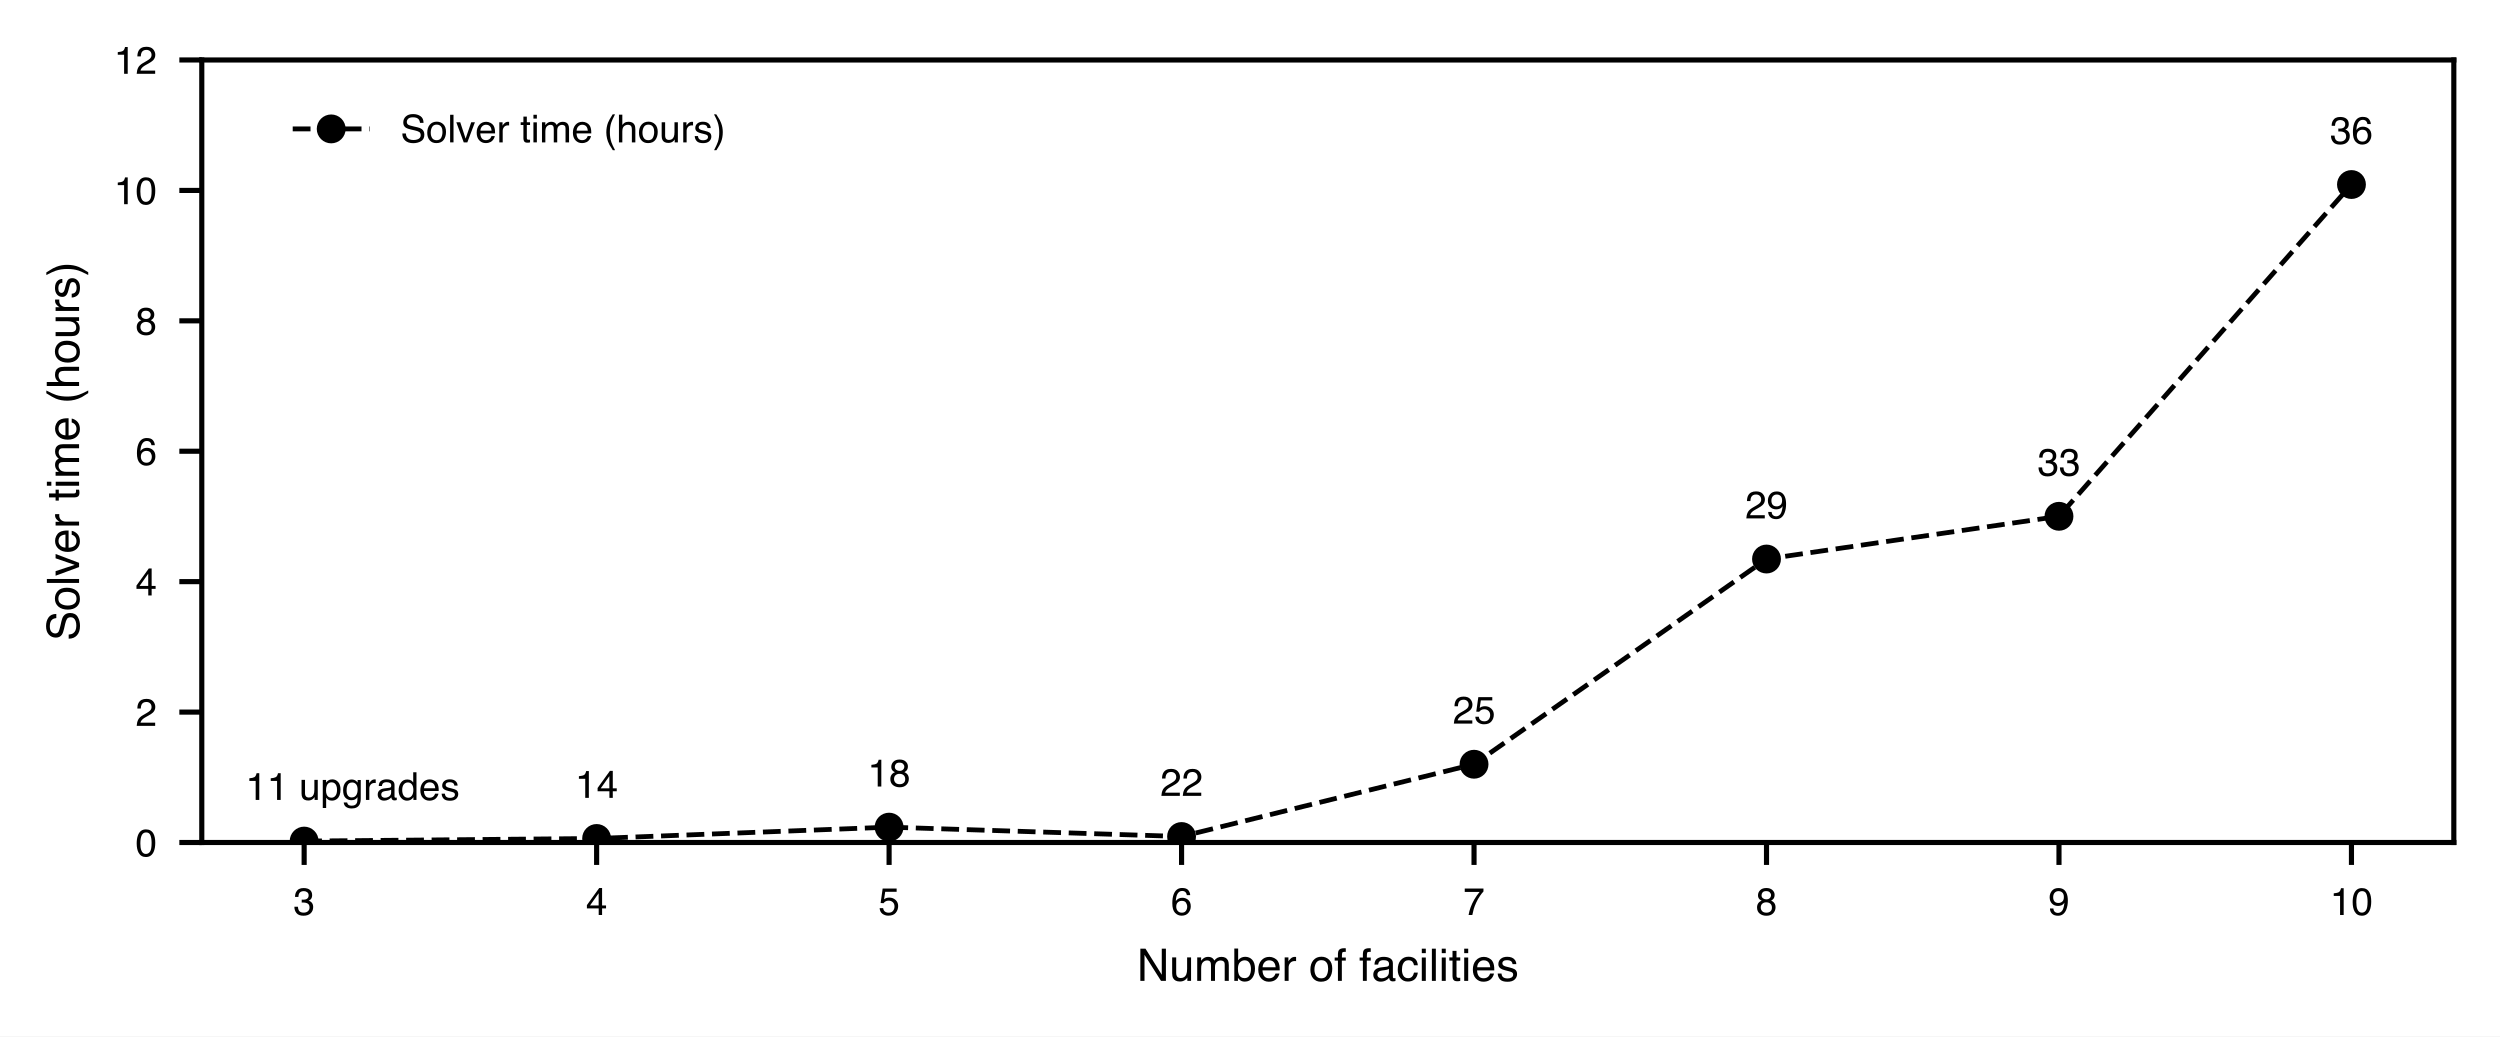
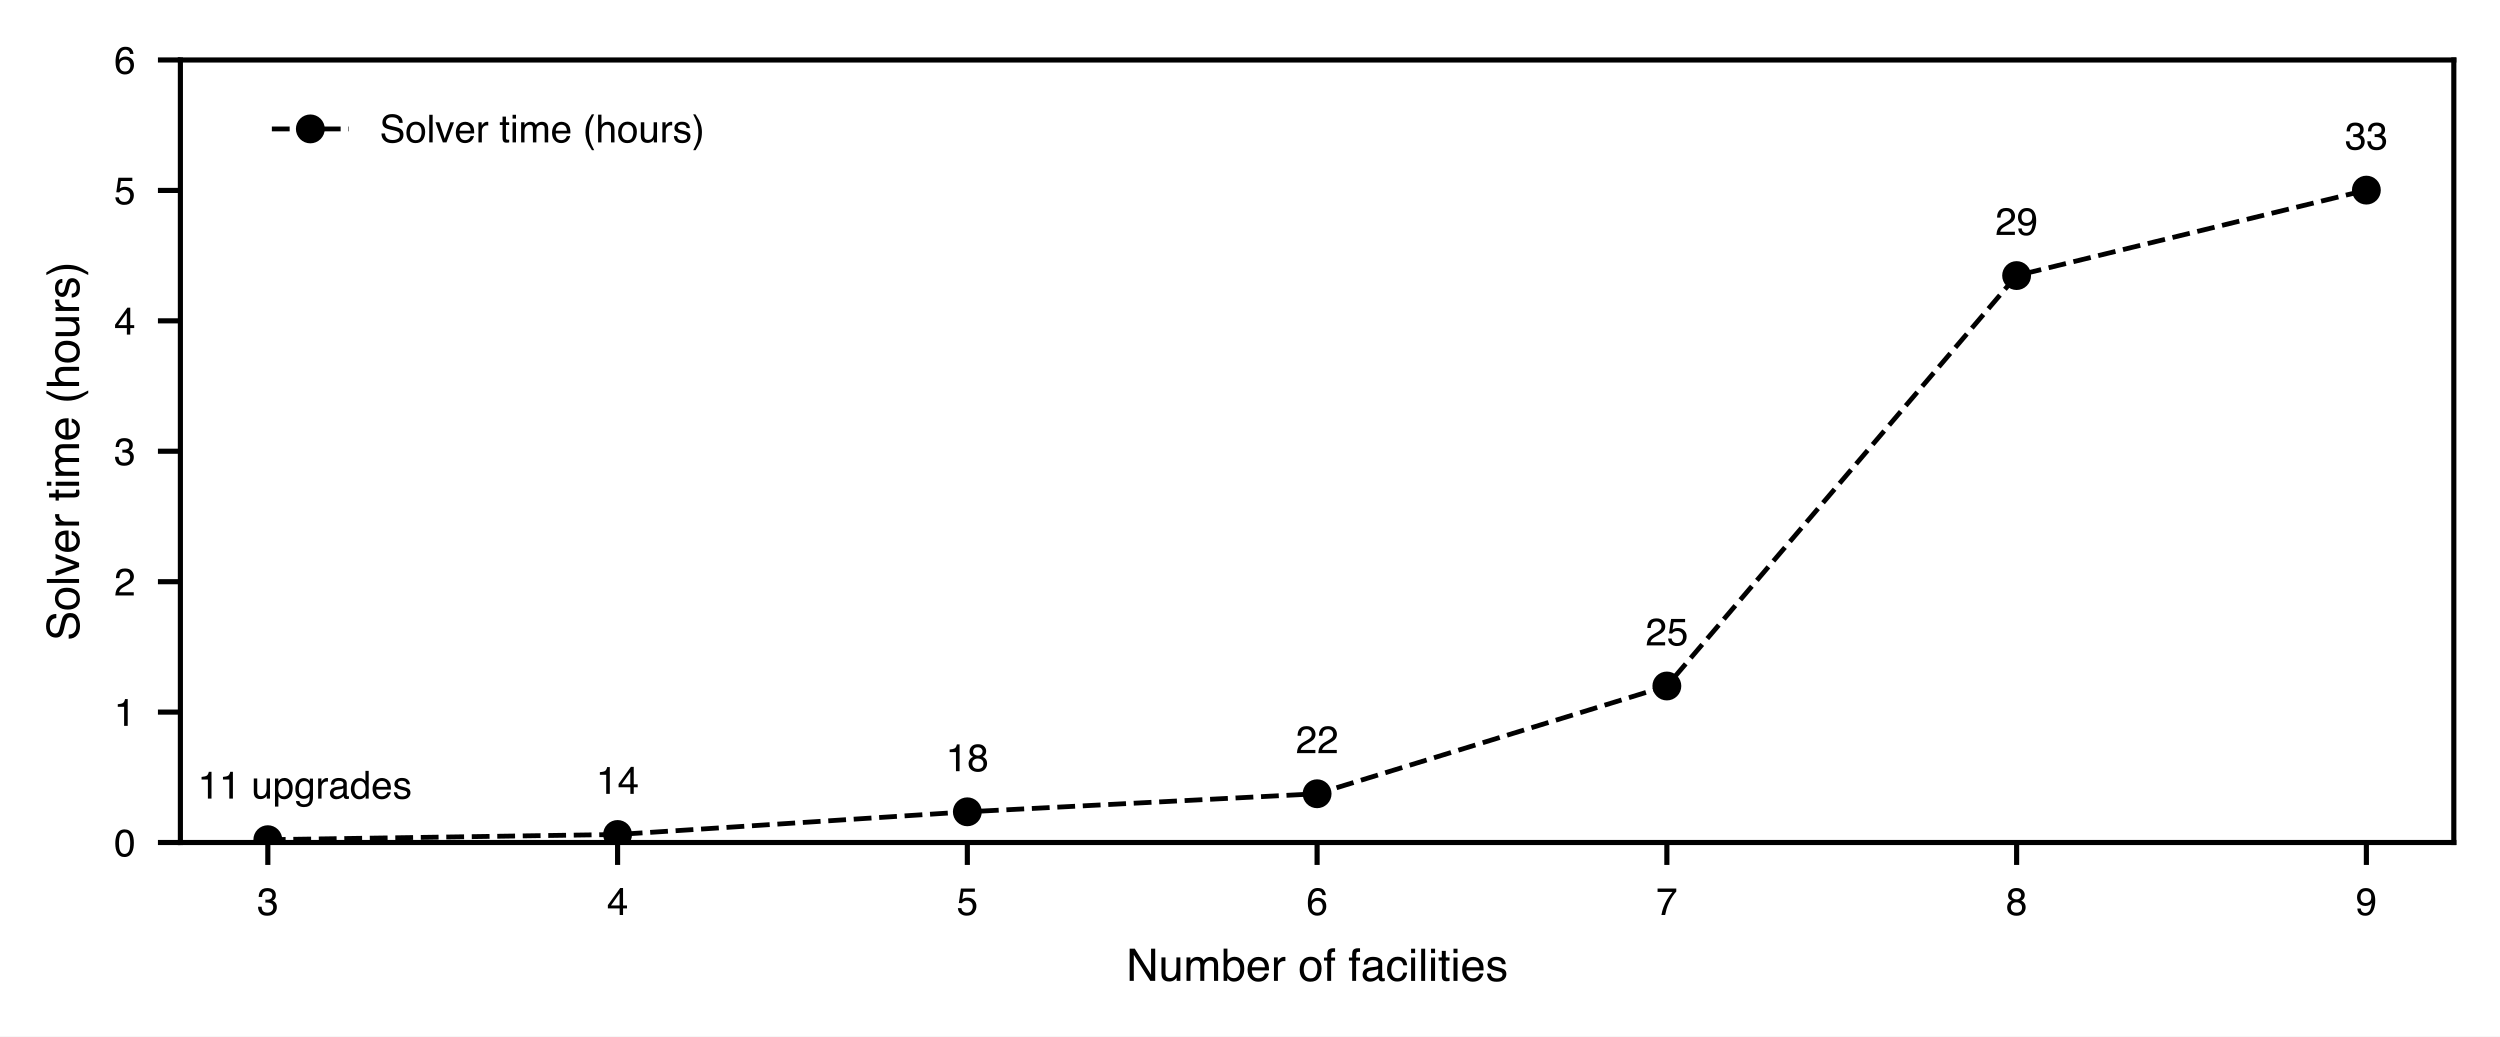
- <svg xmlns="http://www.w3.org/2000/svg" xmlns:xlink="http://www.w3.org/1999/xlink" width="389.77pt" height="161.586pt" viewBox="0 0 389.77 161.586" version="1.1">
+ <svg xmlns="http://www.w3.org/2000/svg" xmlns:xlink="http://www.w3.org/1999/xlink" width="389.764pt" height="161.586pt" viewBox="0 0 389.764 161.586" version="1.1">
  <defs>
    <style type="text/css">*{stroke-linejoin: round; stroke-linecap: butt}</style>
  </defs>
  <g id="figure_1">
    <g id="patch_1">
-       <path d="M 0 161.586  L 389.77 161.586  L 389.77 0  L 0 0  z " style="fill: #ffffff" />
+       <path d="M 0 161.586  L 389.764 161.586  L 389.764 0  L 0 0  z " style="fill: #ffffff" />
    </g>
    <g id="axes_1">
      <g id="patch_2">
-         <path d="M 31.46 131.351  L 382.57 131.351  L 382.57 9.352  L 31.46 9.352  z " style="fill: #ffffff" />
+         <path d="M 28.123 131.351  L 382.564 131.351  L 382.564 9.352  L 28.123 9.352  z " style="fill: #ffffff" />
      </g>
      <g id="matplotlib.axis_1">
        <g id="xtick_1">
          <g id="line2d_1">
            <defs>
-               <path id="mdb954ae74c" d="M 0 0  L 0 3.5  " style="stroke: #000000; stroke-width: 0.8" />
+               <path id="m2b1e8d9c87" d="M 0 0  L 0 3.5  " style="stroke: #000000; stroke-width: 0.8" />
            </defs>
            <g>
-               <use xlink:href="#mdb954ae74c" x="47.419" y="131.351" style="stroke: #000000; stroke-width: 0.8" />
+               <use xlink:href="#m2b1e8d9c87" x="41.755" y="131.351" style="stroke: #000000; stroke-width: 0.8" />
            </g>
          </g>
          <g id="text_1">
-             <g transform="translate(45.75097 142.6548) scale(0.06 -0.06)">
+             <g transform="translate(40.08717 142.6548) scale(0.06 -0.06)">
              <defs>
                <path id="Helvetica-33" d="M 1663 -122  Q 869 -122 511 314  Q 153 750 153 1375  L 741 1375  Q 778 941 903 744  Q 1122 391 1694 391  Q 2138 391 2406 628  Q 2675 866 2675 1241  Q 2675 1703 2392 1887  Q 2109 2072 1606 2072  Q 1550 2072 1492 2070  Q 1434 2069 1375 2066  L 1375 2563  Q 1463 2553 1522 2550  Q 1581 2547 1650 2547  Q 1966 2547 2169 2647  Q 2525 2822 2525 3272  Q 2525 3606 2287 3787  Q 2050 3969 1734 3969  Q 1172 3969 956 3594  Q 838 3388 822 3006  L 266 3006  Q 266 3506 466 3856  Q 809 4481 1675 4481  Q 2359 4481 2734 4176  Q 3109 3872 3109 3294  Q 3109 2881 2888 2625  Q 2750 2466 2531 2375  Q 2884 2278 3082 2001  Q 3281 1725 3281 1325  Q 3281 684 2859 281  Q 2438 -122 1663 -122  z " transform="scale(0.015625)" />
              </defs>
              <use xlink:href="#Helvetica-33" />
            </g>
          </g>
        </g>
        <g id="xtick_2">
          <g id="line2d_2">
            <g>
-               <use xlink:href="#mdb954ae74c" x="93.018" y="131.351" style="stroke: #000000; stroke-width: 0.8" />
+               <use xlink:href="#m2b1e8d9c87" x="96.285" y="131.351" style="stroke: #000000; stroke-width: 0.8" />
            </g>
          </g>
          <g id="text_2">
-             <g transform="translate(91.34972 142.6548) scale(0.06 -0.06)">
+             <g transform="translate(94.61646 142.6548) scale(0.06 -0.06)">
              <defs>
                <path id="Helvetica-34" d="M 2116 1584  L 2116 3613  L 681 1584  L 2116 1584  z M 2125 0  L 2125 1094  L 163 1094  L 163 1644  L 2213 4488  L 2688 4488  L 2688 1584  L 3347 1584  L 3347 1094  L 2688 1094  L 2688 0  L 2125 0  z " transform="scale(0.015625)" />
              </defs>
              <use xlink:href="#Helvetica-34" />
            </g>
          </g>
        </g>
        <g id="xtick_3">
          <g id="line2d_3">
            <g>
-               <use xlink:href="#mdb954ae74c" x="138.617" y="131.351" style="stroke: #000000; stroke-width: 0.8" />
+               <use xlink:href="#m2b1e8d9c87" x="150.814" y="131.351" style="stroke: #000000; stroke-width: 0.8" />
            </g>
          </g>
          <g id="text_3">
-             <g transform="translate(136.9485 142.6548) scale(0.06 -0.06)">
+             <g transform="translate(149.1457 142.6548) scale(0.06 -0.06)">
              <defs>
                <path id="Helvetica-35" d="M 791 1141  Q 847 659 1238 475  Q 1438 381 1700 381  Q 2200 381 2440 700  Q 2681 1019 2681 1406  Q 2681 1875 2395 2131  Q 2109 2388 1709 2388  Q 1419 2388 1211 2275  Q 1003 2163 856 1963  L 369 1991  L 709 4400  L 3034 4400  L 3034 3856  L 1131 3856  L 941 2613  Q 1097 2731 1238 2791  Q 1488 2894 1816 2894  Q 2431 2894 2859 2497  Q 3288 2100 3288 1491  Q 3288 856 2895 371  Q 2503 -113 1644 -113  Q 1097 -113 676 195  Q 256 503 206 1141  L 791 1141  z " transform="scale(0.015625)" />
              </defs>
              <use xlink:href="#Helvetica-35" />
            </g>
          </g>
        </g>
        <g id="xtick_4">
          <g id="line2d_4">
            <g>
-               <use xlink:href="#mdb954ae74c" x="184.216" y="131.351" style="stroke: #000000; stroke-width: 0.8" />
+               <use xlink:href="#m2b1e8d9c87" x="205.343" y="131.351" style="stroke: #000000; stroke-width: 0.8" />
            </g>
          </g>
          <g id="text_4">
-             <g transform="translate(182.5472 142.6548) scale(0.06 -0.06)">
+             <g transform="translate(203.675 142.6548) scale(0.06 -0.06)">
              <defs>
                <path id="Helvetica-36" d="M 1872 4494  Q 2622 4494 2917 4105  Q 3213 3716 3213 3303  L 2656 3303  Q 2606 3569 2497 3719  Q 2294 4000 1881 4000  Q 1409 4000 1131 3564  Q 853 3128 822 2316  Q 1016 2600 1309 2741  Q 1578 2866 1909 2866  Q 2472 2866 2890 2506  Q 3309 2147 3309 1434  Q 3309 825 2912 354  Q 2516 -116 1781 -116  Q 1153 -116 697 361  Q 241 838 241 1966  Q 241 2800 444 3381  Q 834 4494 1872 4494  z M 1831 384  Q 2275 384 2495 682  Q 2716 981 2716 1388  Q 2716 1731 2519 2042  Q 2322 2353 1803 2353  Q 1441 2353 1167 2112  Q 894 1872 894 1388  Q 894 963 1142 673  Q 1391 384 1831 384  z " transform="scale(0.015625)" />
              </defs>
              <use xlink:href="#Helvetica-36" />
            </g>
          </g>
        </g>
        <g id="xtick_5">
          <g id="line2d_5">
            <g>
-               <use xlink:href="#mdb954ae74c" x="229.814" y="131.351" style="stroke: #000000; stroke-width: 0.8" />
+               <use xlink:href="#m2b1e8d9c87" x="259.873" y="131.351" style="stroke: #000000; stroke-width: 0.8" />
            </g>
          </g>
          <g id="text_5">
-             <g transform="translate(228.146 142.6548) scale(0.06 -0.06)">
+             <g transform="translate(258.2043 142.6548) scale(0.06 -0.06)">
              <defs>
                <path id="Helvetica-37" d="M 3347 4400  L 3347 3909  Q 3131 3700 2773 3181  Q 2416 2663 2141 2063  Q 1869 1478 1728 997  Q 1638 688 1494 0  L 872 0  Q 1084 1281 1809 2550  Q 2238 3294 2709 3834  L 234 3834  L 234 4400  L 3347 4400  z " transform="scale(0.015625)" />
              </defs>
              <use xlink:href="#Helvetica-37" />
            </g>
          </g>
        </g>
        <g id="xtick_6">
          <g id="line2d_6">
            <g>
-               <use xlink:href="#mdb954ae74c" x="275.413" y="131.351" style="stroke: #000000; stroke-width: 0.8" />
+               <use xlink:href="#m2b1e8d9c87" x="314.402" y="131.351" style="stroke: #000000; stroke-width: 0.8" />
            </g>
          </g>
          <g id="text_6">
-             <g transform="translate(273.7447 142.6548) scale(0.06 -0.06)">
+             <g transform="translate(312.7336 142.6548) scale(0.06 -0.06)">
              <defs>
                <path id="Helvetica-38" d="M 1741 2600  Q 2113 2600 2322 2808  Q 2531 3016 2531 3303  Q 2531 3553 2331 3762  Q 2131 3972 1722 3972  Q 1316 3972 1134 3762  Q 953 3553 953 3272  Q 953 2956 1187 2778  Q 1422 2600 1741 2600  z M 1775 384  Q 2166 384 2423 595  Q 2681 806 2681 1225  Q 2681 1659 2415 1884  Q 2150 2109 1734 2109  Q 1331 2109 1076 1879  Q 822 1650 822 1244  Q 822 894 1055 639  Q 1288 384 1775 384  z M 975 2384  Q 741 2484 609 2619  Q 363 2869 363 3269  Q 363 3769 725 4128  Q 1088 4488 1753 4488  Q 2397 4488 2762 4148  Q 3128 3809 3128 3356  Q 3128 2938 2916 2678  Q 2797 2531 2547 2391  Q 2825 2263 2984 2097  Q 3281 1784 3281 1284  Q 3281 694 2884 283  Q 2488 -128 1763 -128  Q 1109 -128 657 226  Q 206 581 206 1256  Q 206 1653 400 1942  Q 594 2231 975 2384  z " transform="scale(0.015625)" />
              </defs>
              <use xlink:href="#Helvetica-38" />
            </g>
          </g>
        </g>
        <g id="xtick_7">
          <g id="line2d_7">
            <g>
-               <use xlink:href="#mdb954ae74c" x="321.012" y="131.351" style="stroke: #000000; stroke-width: 0.8" />
+               <use xlink:href="#m2b1e8d9c87" x="368.931" y="131.351" style="stroke: #000000; stroke-width: 0.8" />
            </g>
          </g>
          <g id="text_7">
-             <g transform="translate(319.3435 142.6548) scale(0.06 -0.06)">
+             <g transform="translate(367.2629 142.6548) scale(0.06 -0.06)">
              <defs>
                <path id="Helvetica-39" d="M 850 1081  Q 875 616 1209 438  Q 1381 344 1597 344  Q 2000 344 2284 680  Q 2569 1016 2688 2044  Q 2500 1747 2223 1626  Q 1947 1506 1628 1506  Q 981 1506 604 1909  Q 228 2313 228 2947  Q 228 3556 600 4018  Q 972 4481 1697 4481  Q 2675 4481 3047 3600  Q 3253 3116 3253 2388  Q 3253 1566 3006 931  Q 2597 -125 1619 -125  Q 963 -125 622 219  Q 281 563 281 1081  L 850 1081  z M 1703 2000  Q 2038 2000 2314 2220  Q 2591 2441 2591 2991  Q 2591 3484 2342 3726  Q 2094 3969 1709 3969  Q 1297 3969 1055 3692  Q 813 3416 813 2953  Q 813 2516 1025 2258  Q 1238 2000 1703 2000  z " transform="scale(0.015625)" />
              </defs>
              <use xlink:href="#Helvetica-39" />
            </g>
          </g>
        </g>
-         <g id="xtick_8">
-           <g id="line2d_8">
-             <g>
-               <use xlink:href="#mdb954ae74c" x="366.611" y="131.351" style="stroke: #000000; stroke-width: 0.8" />
-             </g>
-           </g>
-           <g id="text_8">
-             <g transform="translate(363.274 142.6548) scale(0.06 -0.06)">
-               <defs>
-                 <path id="Helvetica-31" d="M 613 3169  L 613 3600  Q 1222 3659 1462 3798  Q 1703 3938 1822 4456  L 2266 4456  L 2266 0  L 1666 0  L 1666 3169  L 613 3169  z " transform="scale(0.015625)" />
-                 <path id="Helvetica-30" d="M 1731 4475  Q 2600 4475 2988 3759  Q 3288 3206 3288 2244  Q 3288 1331 3016 734  Q 2622 -122 1728 -122  Q 922 -122 528 578  Q 200 1163 200 2147  Q 200 2909 397 3456  Q 766 4475 1731 4475  z M 1725 391  Q 2163 391 2422 778  Q 2681 1166 2681 2222  Q 2681 2984 2493 3476  Q 2306 3969 1766 3969  Q 1269 3969 1039 3501  Q 809 3034 809 2125  Q 809 1441 956 1025  Q 1181 391 1725 391  z " transform="scale(0.015625)" />
-               </defs>
-               <use xlink:href="#Helvetica-31" />
-               <use xlink:href="#Helvetica-30" x="55.615" />
-             </g>
-           </g>
-         </g>
-         <g id="text_9">
-           <g transform="translate(177.2561 152.9269) scale(0.07 -0.07)">
+         <g id="text_8">
+           <g transform="translate(175.5846 152.9269) scale(0.07 -0.07)">
            <defs>
              <path id="Helvetica-4e" d="M 488 4591  L 1222 4591  L 3541 872  L 3541 4591  L 4131 4591  L 4131 0  L 3434 0  L 1081 3716  L 1081 0  L 488 0  L 488 4591  z M 2269 4591  L 2269 4591  z " transform="scale(0.015625)" />
              <path id="Helvetica-75" d="M 975 3347  L 975 1125  Q 975 869 1056 706  Q 1206 406 1616 406  Q 2203 406 2416 931  Q 2531 1213 2531 1703  L 2531 3347  L 3094 3347  L 3094 0  L 2563 0  L 2569 494  Q 2459 303 2297 172  Q 1975 -91 1516 -91  Q 800 -91 541 388  Q 400 644 400 1072  L 400 3347  L 975 3347  z M 1747 3428  L 1747 3428  z " transform="scale(0.015625)" />
              <path id="Helvetica-6d" d="M 413 3347  L 969 3347  L 969 2872  Q 1169 3119 1331 3231  Q 1609 3422 1963 3422  Q 2363 3422 2606 3225  Q 2744 3113 2856 2894  Q 3044 3163 3297 3292  Q 3550 3422 3866 3422  Q 4541 3422 4784 2934  Q 4916 2672 4916 2228  L 4916 0  L 4331 0  L 4331 2325  Q 4331 2659 4164 2784  Q 3997 2909 3756 2909  Q 3425 2909 3186 2687  Q 2947 2466 2947 1947  L 2947 0  L 2375 0  L 2375 2184  Q 2375 2525 2294 2681  Q 2166 2916 1816 2916  Q 1497 2916 1236 2669  Q 975 2422 975 1775  L 975 0  L 413 0  L 413 3347  z " transform="scale(0.015625)" />
              <path id="Helvetica-62" d="M 369 4606  L 916 4606  L 916 2941  Q 1100 3181 1356 3307  Q 1613 3434 1913 3434  Q 2538 3434 2927 3004  Q 3316 2575 3316 1738  Q 3316 944 2931 419  Q 2547 -106 1866 -106  Q 1484 -106 1222 78  Q 1066 188 888 428  L 888 0  L 369 0  L 369 4606  z M 1831 391  Q 2288 391 2514 753  Q 2741 1116 2741 1709  Q 2741 2238 2514 2584  Q 2288 2931 1847 2931  Q 1463 2931 1173 2647  Q 884 2363 884 1709  Q 884 1238 1003 944  Q 1225 391 1831 391  z " transform="scale(0.015625)" />
              <path id="Helvetica-65" d="M 1806 3422  Q 2163 3422 2497 3255  Q 2831 3088 3006 2822  Q 3175 2569 3231 2231  Q 3281 2000 3281 1494  L 828 1494  Q 844 984 1069 676  Q 1294 369 1766 369  Q 2206 369 2469 659  Q 2619 828 2681 1050  L 3234 1050  Q 3213 866 3089 639  Q 2966 413 2813 269  Q 2556 19 2178 -69  Q 1975 -119 1719 -119  Q 1094 -119 659 336  Q 225 791 225 1609  Q 225 2416 662 2919  Q 1100 3422 1806 3422  z M 2703 1941  Q 2669 2306 2544 2525  Q 2313 2931 1772 2931  Q 1384 2931 1121 2651  Q 859 2372 844 1941  L 2703 1941  z M 1753 3428  L 1753 3428  z " transform="scale(0.015625)" />
              <path id="Helvetica-72" d="M 428 3347  L 963 3347  L 963 2769  Q 1028 2938 1284 3180  Q 1541 3422 1875 3422  Q 1891 3422 1928 3419  Q 1966 3416 2056 3406  L 2056 2813  Q 2006 2822 1964 2825  Q 1922 2828 1872 2828  Q 1447 2828 1219 2554  Q 991 2281 991 1925  L 991 0  L 428 0  L 428 3347  z " transform="scale(0.015625)" />
              <path id="Helvetica-20" transform="scale(0.015625)" />
              <path id="Helvetica-6f" d="M 1741 363  Q 2300 363 2508 786  Q 2716 1209 2716 1728  Q 2716 2197 2566 2491  Q 2328 2953 1747 2953  Q 1231 2953 997 2559  Q 763 2166 763 1609  Q 763 1075 997 719  Q 1231 363 1741 363  z M 1763 3444  Q 2409 3444 2856 3012  Q 3303 2581 3303 1744  Q 3303 934 2909 406  Q 2516 -122 1688 -122  Q 997 -122 590 345  Q 184 813 184 1600  Q 184 2444 612 2944  Q 1041 3444 1763 3444  z M 1744 3428  L 1744 3428  z " transform="scale(0.015625)" />
              <path id="Helvetica-66" d="M 553 3856  Q 566 4206 675 4369  Q 872 4656 1434 4656  Q 1488 4656 1544 4653  Q 1600 4650 1672 4644  L 1672 4131  Q 1584 4138 1545 4139  Q 1506 4141 1472 4141  Q 1216 4141 1166 4008  Q 1116 3875 1116 3331  L 1672 3331  L 1672 2888  L 1109 2888  L 1109 0  L 553 0  L 553 2888  L 88 2888  L 88 3331  L 553 3331  L 553 3856  z " transform="scale(0.015625)" />
              <path id="Helvetica-61" d="M 844 891  Q 844 647 1022 506  Q 1200 366 1444 366  Q 1741 366 2019 503  Q 2488 731 2488 1250  L 2488 1703  Q 2384 1638 2221 1594  Q 2059 1550 1903 1531  L 1563 1488  Q 1256 1447 1103 1359  Q 844 1213 844 891  z M 2206 2028  Q 2400 2053 2466 2191  Q 2503 2266 2503 2406  Q 2503 2694 2298 2823  Q 2094 2953 1713 2953  Q 1272 2953 1088 2716  Q 984 2584 953 2325  L 428 2325  Q 444 2944 830 3186  Q 1216 3428 1725 3428  Q 2316 3428 2684 3203  Q 3050 2978 3050 2503  L 3050 575  Q 3050 488 3086 434  Q 3122 381 3238 381  Q 3275 381 3322 386  Q 3369 391 3422 400  L 3422 -16  Q 3291 -53 3222 -62  Q 3153 -72 3034 -72  Q 2744 -72 2613 134  Q 2544 244 2516 444  Q 2344 219 2022 53  Q 1700 -113 1313 -113  Q 847 -113 551 170  Q 256 453 256 878  Q 256 1344 547 1600  Q 838 1856 1309 1916  L 2206 2028  z M 1741 3428  L 1741 3428  z " transform="scale(0.015625)" />
              <path id="Helvetica-63" d="M 1703 3444  Q 2269 3444 2623 3169  Q 2978 2894 3050 2222  L 2503 2222  Q 2453 2531 2275 2736  Q 2097 2941 1703 2941  Q 1166 2941 934 2416  Q 784 2075 784 1575  Q 784 1072 996 728  Q 1209 384 1666 384  Q 2016 384 2220 598  Q 2425 813 2503 1184  L 3050 1184  Q 2956 519 2581 211  Q 2206 -97 1622 -97  Q 966 -97 575 383  Q 184 863 184 1581  Q 184 2463 612 2953  Q 1041 3444 1703 3444  z M 1616 3428  L 1616 3428  z " transform="scale(0.015625)" />
              <path id="Helvetica-69" d="M 413 3331  L 984 3331  L 984 0  L 413 0  L 413 3331  z M 413 4591  L 984 4591  L 984 3953  L 413 3953  L 413 4591  z " transform="scale(0.015625)" />
              <path id="Helvetica-6c" d="M 428 4591  L 991 4591  L 991 0  L 428 0  L 428 4591  z " transform="scale(0.015625)" />
              <path id="Helvetica-74" d="M 525 4281  L 1094 4281  L 1094 3347  L 1628 3347  L 1628 2888  L 1094 2888  L 1094 703  Q 1094 528 1213 469  Q 1278 434 1431 434  Q 1472 434 1519 436  Q 1566 438 1628 444  L 1628 0  Q 1531 -28 1426 -40  Q 1322 -53 1200 -53  Q 806 -53 665 148  Q 525 350 525 672  L 525 2888  L 72 2888  L 72 3347  L 525 3347  L 525 4281  z " transform="scale(0.015625)" />
              <path id="Helvetica-73" d="M 747 1050  Q 772 769 888 619  Q 1100 347 1625 347  Q 1938 347 2175 483  Q 2413 619 2413 903  Q 2413 1119 2222 1231  Q 2100 1300 1741 1391  L 1294 1503  Q 866 1609 663 1741  Q 300 1969 300 2372  Q 300 2847 642 3140  Q 984 3434 1563 3434  Q 2319 3434 2653 2991  Q 2863 2709 2856 2384  L 2325 2384  Q 2309 2575 2191 2731  Q 1997 2953 1519 2953  Q 1200 2953 1036 2831  Q 872 2709 872 2509  Q 872 2291 1088 2159  Q 1213 2081 1456 2022  L 1828 1931  Q 2434 1784 2641 1647  Q 2969 1431 2969 969  Q 2969 522 2630 197  Q 2291 -128 1597 -128  Q 850 -128 539 211  Q 228 550 206 1050  L 747 1050  z M 1578 3428  L 1578 3428  z " transform="scale(0.015625)" />
            </defs>
            <use xlink:href="#Helvetica-4e" />
            <use xlink:href="#Helvetica-75" x="72.217" />
            <use xlink:href="#Helvetica-6d" x="127.832" />
            <use xlink:href="#Helvetica-62" x="211.133" />
            <use xlink:href="#Helvetica-65" x="266.748" />
            <use xlink:href="#Helvetica-72" x="322.363" />
            <use xlink:href="#Helvetica-20" x="355.664" />
            <use xlink:href="#Helvetica-6f" x="383.447" />
            <use xlink:href="#Helvetica-66" x="439.062" />
            <use xlink:href="#Helvetica-20" x="466.846" />
            <use xlink:href="#Helvetica-66" x="494.629" />
            <use xlink:href="#Helvetica-61" x="522.412" />
            <use xlink:href="#Helvetica-63" x="578.027" />
            <use xlink:href="#Helvetica-69" x="628.027" />
            <use xlink:href="#Helvetica-6c" x="650.244" />
            <use xlink:href="#Helvetica-69" x="672.461" />
            <use xlink:href="#Helvetica-74" x="694.678" />
            <use xlink:href="#Helvetica-69" x="722.461" />
            <use xlink:href="#Helvetica-65" x="744.678" />
            <use xlink:href="#Helvetica-73" x="800.293" />
          </g>
        </g>
      </g>
      <g id="matplotlib.axis_2">
        <g id="ytick_1">
+           <g id="line2d_8">
+             <defs>
+               <path id="md12d47f8ce" d="M 0 0  L -3.5 0  " style="stroke: #000000; stroke-width: 0.8" />
+             </defs>
+             <g>
+               <use xlink:href="#md12d47f8ce" x="28.123" y="131.351" style="stroke: #000000; stroke-width: 0.8" />
+             </g>
+           </g>
+           <g id="text_9">
+             <g transform="translate(17.78656 133.5028) scale(0.06 -0.06)">
+               <defs>
+                 <path id="Helvetica-30" d="M 1731 4475  Q 2600 4475 2988 3759  Q 3288 3206 3288 2244  Q 3288 1331 3016 734  Q 2622 -122 1728 -122  Q 922 -122 528 578  Q 200 1163 200 2147  Q 200 2909 397 3456  Q 766 4475 1731 4475  z M 1725 391  Q 2163 391 2422 778  Q 2681 1166 2681 2222  Q 2681 2984 2493 3476  Q 2306 3969 1766 3969  Q 1269 3969 1039 3501  Q 809 3034 809 2125  Q 809 1441 956 1025  Q 1181 391 1725 391  z " transform="scale(0.015625)" />
+               </defs>
+               <use xlink:href="#Helvetica-30" />
+             </g>
+           </g>
+         </g>
+         <g id="ytick_2">
          <g id="line2d_9">
-             <defs>
-               <path id="ma9a9dc6ee9" d="M 0 0  L -3.5 0  " style="stroke: #000000; stroke-width: 0.8" />
-             </defs>
-             <g>
-               <use xlink:href="#ma9a9dc6ee9" x="31.46" y="131.351" style="stroke: #000000; stroke-width: 0.8" />
+             <g>
+               <use xlink:href="#md12d47f8ce" x="28.123" y="111.018" style="stroke: #000000; stroke-width: 0.8" />
            </g>
          </g>
          <g id="text_10">
-             <g transform="translate(21.12313 133.5028) scale(0.06 -0.06)">
-               <use xlink:href="#Helvetica-30" />
-             </g>
-           </g>
-         </g>
-         <g id="ytick_2">
+             <g transform="translate(17.78656 113.1697) scale(0.06 -0.06)">
+               <defs>
+                 <path id="Helvetica-31" d="M 613 3169  L 613 3600  Q 1222 3659 1462 3798  Q 1703 3938 1822 4456  L 2266 4456  L 2266 0  L 1666 0  L 1666 3169  L 613 3169  z " transform="scale(0.015625)" />
+               </defs>
+               <use xlink:href="#Helvetica-31" />
+             </g>
+           </g>
+         </g>
+         <g id="ytick_3">
          <g id="line2d_10">
            <g>
-               <use xlink:href="#ma9a9dc6ee9" x="31.46" y="111.018" style="stroke: #000000; stroke-width: 0.8" />
+               <use xlink:href="#md12d47f8ce" x="28.123" y="90.685" style="stroke: #000000; stroke-width: 0.8" />
            </g>
          </g>
          <g id="text_11">
-             <g transform="translate(21.12313 113.1697) scale(0.06 -0.06)">
+             <g transform="translate(17.78656 92.83656) scale(0.06 -0.06)">
              <defs>
                <path id="Helvetica-32" d="M 200 0  Q 231 578 439 1006  Q 647 1434 1250 1784  L 1850 2131  Q 2253 2366 2416 2531  Q 2672 2791 2672 3125  Q 2672 3516 2437 3745  Q 2203 3975 1813 3975  Q 1234 3975 1013 3538  Q 894 3303 881 2888  L 309 2888  Q 319 3472 525 3841  Q 891 4491 1816 4491  Q 2584 4491 2939 4075  Q 3294 3659 3294 3150  Q 3294 2613 2916 2231  Q 2697 2009 2131 1694  L 1703 1456  Q 1397 1288 1222 1134  Q 909 863 828 531  L 3272 531  L 3272 0  L 200 0  z " transform="scale(0.015625)" />
              </defs>
              <use xlink:href="#Helvetica-32" />
            </g>
          </g>
        </g>
-         <g id="ytick_3">
+         <g id="ytick_4">
          <g id="line2d_11">
            <g>
-               <use xlink:href="#ma9a9dc6ee9" x="31.46" y="90.685" style="stroke: #000000; stroke-width: 0.8" />
+               <use xlink:href="#md12d47f8ce" x="28.123" y="70.351" style="stroke: #000000; stroke-width: 0.8" />
            </g>
          </g>
          <g id="text_12">
-             <g transform="translate(21.12313 92.83656) scale(0.06 -0.06)">
+             <g transform="translate(17.78656 72.50343) scale(0.06 -0.06)">
+               <use xlink:href="#Helvetica-33" />
+             </g>
+           </g>
+         </g>
+         <g id="ytick_5">
+           <g id="line2d_12">
+             <g>
+               <use xlink:href="#md12d47f8ce" x="28.123" y="50.018" style="stroke: #000000; stroke-width: 0.8" />
+             </g>
+           </g>
+           <g id="text_13">
+             <g transform="translate(17.78656 52.17031) scale(0.06 -0.06)">
              <use xlink:href="#Helvetica-34" />
            </g>
          </g>
        </g>
-         <g id="ytick_4">
-           <g id="line2d_12">
-             <g>
-               <use xlink:href="#ma9a9dc6ee9" x="31.46" y="70.351" style="stroke: #000000; stroke-width: 0.8" />
-             </g>
-           </g>
-           <g id="text_13">
-             <g transform="translate(21.12313 72.50343) scale(0.06 -0.06)">
+         <g id="ytick_6">
+           <g id="line2d_13">
+             <g>
+               <use xlink:href="#md12d47f8ce" x="28.123" y="29.685" style="stroke: #000000; stroke-width: 0.8" />
+             </g>
+           </g>
+           <g id="text_14">
+             <g transform="translate(17.78656 31.83719) scale(0.06 -0.06)">
+               <use xlink:href="#Helvetica-35" />
+             </g>
+           </g>
+         </g>
+         <g id="ytick_7">
+           <g id="line2d_14">
+             <g>
+               <use xlink:href="#md12d47f8ce" x="28.123" y="9.352" style="stroke: #000000; stroke-width: 0.8" />
+             </g>
+           </g>
+           <g id="text_15">
+             <g transform="translate(17.78656 11.50406) scale(0.06 -0.06)">
              <use xlink:href="#Helvetica-36" />
            </g>
          </g>
        </g>
-         <g id="ytick_5">
-           <g id="line2d_13">
-             <g>
-               <use xlink:href="#ma9a9dc6ee9" x="31.46" y="50.018" style="stroke: #000000; stroke-width: 0.8" />
-             </g>
-           </g>
-           <g id="text_14">
-             <g transform="translate(21.12313 52.17031) scale(0.06 -0.06)">
-               <use xlink:href="#Helvetica-38" />
-             </g>
-           </g>
-         </g>
-         <g id="ytick_6">
-           <g id="line2d_14">
-             <g>
-               <use xlink:href="#ma9a9dc6ee9" x="31.46" y="29.685" style="stroke: #000000; stroke-width: 0.8" />
-             </g>
-           </g>
-           <g id="text_15">
-             <g transform="translate(17.78656 31.83719) scale(0.06 -0.06)">
-               <use xlink:href="#Helvetica-31" />
-               <use xlink:href="#Helvetica-30" x="55.615" />
-             </g>
-           </g>
-         </g>
-         <g id="ytick_7">
-           <g id="line2d_15">
-             <g>
-               <use xlink:href="#ma9a9dc6ee9" x="31.46" y="9.352" style="stroke: #000000; stroke-width: 0.8" />
-             </g>
-           </g>
-           <g id="text_16">
-             <g transform="translate(17.78656 11.50406) scale(0.06 -0.06)">
-               <use xlink:href="#Helvetica-31" />
-               <use xlink:href="#Helvetica-32" x="55.615" />
-             </g>
-           </g>
-         </g>
-         <g id="text_17">
+         <g id="text_16">
          <g transform="translate(12.3275 99.91328) rotate(-90) scale(0.07 -0.07)">
            <defs>
              <path id="Helvetica-53" d="M 894 1481  Q 916 1091 1078 847  Q 1388 391 2169 391  Q 2519 391 2806 491  Q 3363 684 3363 1184  Q 3363 1559 3128 1719  Q 2891 1875 2384 1991  L 1763 2131  Q 1153 2269 900 2434  Q 463 2722 463 3294  Q 463 3913 891 4309  Q 1319 4706 2103 4706  Q 2825 4706 3329 4357  Q 3834 4009 3834 3244  L 3250 3244  Q 3203 3613 3050 3809  Q 2766 4169 2084 4169  Q 1534 4169 1293 3937  Q 1053 3706 1053 3400  Q 1053 3063 1334 2906  Q 1519 2806 2169 2656  L 2813 2509  Q 3278 2403 3531 2219  Q 3969 1897 3969 1284  Q 3969 522 3414 194  Q 2859 -134 2125 -134  Q 1269 -134 784 303  Q 300 738 309 1481  L 894 1481  z M 2150 4716  L 2150 4716  z " transform="scale(0.015625)" />
              <path id="Helvetica-76" d="M 688 3347  L 1581 622  L 2516 3347  L 3131 3347  L 1869 0  L 1269 0  L 34 3347  L 688 3347  z " transform="scale(0.015625)" />
              <path id="Helvetica-28" d="M 1894 4666  Q 1403 3713 1256 3263  Q 1034 2578 1034 1681  Q 1034 775 1288 25  Q 1444 -438 1903 -1306  L 1525 -1306  Q 1069 -594 959 -397  Q 850 -200 722 138  Q 547 600 478 1125  Q 444 1397 444 1644  Q 444 2569 734 3291  Q 919 3750 1503 4666  L 1894 4666  z " transform="scale(0.015625)" />
              <path id="Helvetica-68" d="M 413 4606  L 975 4606  L 975 2894  Q 1175 3147 1334 3250  Q 1606 3428 2013 3428  Q 2741 3428 3000 2919  Q 3141 2641 3141 2147  L 3141 0  L 2563 0  L 2563 2109  Q 2563 2478 2469 2650  Q 2316 2925 1894 2925  Q 1544 2925 1259 2684  Q 975 2444 975 1775  L 975 0  L 413 0  L 413 4606  z " transform="scale(0.015625)" />
              <path id="Helvetica-29" d="M 222 -1306  Q 719 -338 863 106  Q 1081 778 1081 1681  Q 1081 2584 828 3334  Q 672 3797 213 4666  L 591 4666  Q 1072 3897 1173 3717  Q 1275 3538 1394 3222  Q 1544 2831 1608 2450  Q 1672 2069 1672 1716  Q 1672 791 1378 66  Q 1194 -400 613 -1306  L 222 -1306  z " transform="scale(0.015625)" />
            </defs>
            <use xlink:href="#Helvetica-53" />
            <use xlink:href="#Helvetica-6f" x="66.699" />
            <use xlink:href="#Helvetica-6c" x="122.314" />
            <use xlink:href="#Helvetica-76" x="144.531" />
            <use xlink:href="#Helvetica-65" x="194.531" />
            <use xlink:href="#Helvetica-72" x="250.146" />
            <use xlink:href="#Helvetica-20" x="283.447" />
            <use xlink:href="#Helvetica-74" x="311.23" />
            <use xlink:href="#Helvetica-69" x="339.014" />
            <use xlink:href="#Helvetica-6d" x="361.23" />
            <use xlink:href="#Helvetica-65" x="444.531" />
            <use xlink:href="#Helvetica-20" x="500.146" />
            <use xlink:href="#Helvetica-28" x="527.93" />
            <use xlink:href="#Helvetica-68" x="561.23" />
            <use xlink:href="#Helvetica-6f" x="616.846" />
            <use xlink:href="#Helvetica-75" x="672.461" />
            <use xlink:href="#Helvetica-72" x="728.076" />
            <use xlink:href="#Helvetica-73" x="761.377" />
            <use xlink:href="#Helvetica-29" x="811.377" />
          </g>
        </g>
      </g>
-       <g id="line2d_16">
-         <path d="M 47.419 131.132  L 93.018 130.725  L 138.617 128.958  L 184.216 130.419  L 229.814 119.151  L 275.413 87.157  L 321.012 80.496  L 366.611 28.769  " clip-path="url(#p259854db66)" style="fill: none; stroke-dasharray: 2.775,1.2; stroke-dashoffset: 0; stroke: #000000; stroke-width: 0.75" />
+       <g id="line2d_15">
+         <path d="M 41.755 130.912  L 96.285 130.1  L 150.814 126.566  L 205.343 123.751  L 259.873 106.951  L 314.402 42.963  L 368.931 29.642  " clip-path="url(#pcc6198a070)" style="fill: none; stroke-dasharray: 2.775,1.2; stroke-dashoffset: 0; stroke: #000000; stroke-width: 0.75" />
        <defs>
-           <path id="mfdc79f2958" d="M 0 1.75  C 0.464 1.75 0.909 1.566 1.237 1.237  C 1.566 0.909 1.75 0.464 1.75 0  C 1.75 -0.464 1.566 -0.909 1.237 -1.237  C 0.909 -1.566 0.464 -1.75 0 -1.75  C -0.464 -1.75 -0.909 -1.566 -1.237 -1.237  C -1.566 -0.909 -1.75 -0.464 -1.75 0  C -1.75 0.464 -1.566 0.909 -1.237 1.237  C -0.909 1.566 -0.464 1.75 0 1.75  z " style="stroke: #000000" />
+           <path id="m0012556051" d="M 0 1.75  C 0.464 1.75 0.909 1.566 1.237 1.237  C 1.566 0.909 1.75 0.464 1.75 0  C 1.75 -0.464 1.566 -0.909 1.237 -1.237  C 0.909 -1.566 0.464 -1.75 0 -1.75  C -0.464 -1.75 -0.909 -1.566 -1.237 -1.237  C -1.566 -0.909 -1.75 -0.464 -1.75 0  C -1.75 0.464 -1.566 0.909 -1.237 1.237  C -0.909 1.566 -0.464 1.75 0 1.75  z " style="stroke: #000000" />
        </defs>
-         <g clip-path="url(#p259854db66)">
-           <use xlink:href="#mfdc79f2958" x="47.419" y="131.132" style="stroke: #000000" />
-           <use xlink:href="#mfdc79f2958" x="93.018" y="130.725" style="stroke: #000000" />
-           <use xlink:href="#mfdc79f2958" x="138.617" y="128.958" style="stroke: #000000" />
-           <use xlink:href="#mfdc79f2958" x="184.216" y="130.419" style="stroke: #000000" />
-           <use xlink:href="#mfdc79f2958" x="229.814" y="119.151" style="stroke: #000000" />
-           <use xlink:href="#mfdc79f2958" x="275.413" y="87.157" style="stroke: #000000" />
-           <use xlink:href="#mfdc79f2958" x="321.012" y="80.496" style="stroke: #000000" />
-           <use xlink:href="#mfdc79f2958" x="366.611" y="28.769" style="stroke: #000000" />
+         <g clip-path="url(#pcc6198a070)">
+           <use xlink:href="#m0012556051" x="41.755" y="130.912" style="stroke: #000000" />
+           <use xlink:href="#m0012556051" x="96.285" y="130.1" style="stroke: #000000" />
+           <use xlink:href="#m0012556051" x="150.814" y="126.566" style="stroke: #000000" />
+           <use xlink:href="#m0012556051" x="205.343" y="123.751" style="stroke: #000000" />
+           <use xlink:href="#m0012556051" x="259.873" y="106.951" style="stroke: #000000" />
+           <use xlink:href="#m0012556051" x="314.402" y="42.963" style="stroke: #000000" />
+           <use xlink:href="#m0012556051" x="368.931" y="29.642" style="stroke: #000000" />
        </g>
      </g>
      <g id="patch_3">
-         <path d="M 31.46 131.351  L 31.46 9.352  " style="fill: none; stroke: #000000; stroke-width: 0.8; stroke-linejoin: miter; stroke-linecap: square" />
+         <path d="M 28.123 131.351  L 28.123 9.352  " style="fill: none; stroke: #000000; stroke-width: 0.8; stroke-linejoin: miter; stroke-linecap: square" />
      </g>
      <g id="patch_4">
-         <path d="M 382.57 131.351  L 382.57 9.352  " style="fill: none; stroke: #000000; stroke-width: 0.8; stroke-linejoin: miter; stroke-linecap: square" />
+         <path d="M 382.564 131.351  L 382.564 9.352  " style="fill: none; stroke: #000000; stroke-width: 0.8; stroke-linejoin: miter; stroke-linecap: square" />
      </g>
      <g id="patch_5">
-         <path d="M 31.46 131.351  L 382.57 131.351  " style="fill: none; stroke: #000000; stroke-width: 0.8; stroke-linejoin: miter; stroke-linecap: square" />
+         <path d="M 28.123 131.351  L 382.564 131.351  " style="fill: none; stroke: #000000; stroke-width: 0.8; stroke-linejoin: miter; stroke-linecap: square" />
      </g>
      <g id="patch_6">
-         <path d="M 31.46 9.352  L 382.57 9.352  " style="fill: none; stroke: #000000; stroke-width: 0.8; stroke-linejoin: miter; stroke-linecap: square" />
-       </g>
-       <g id="text_18">
-         <g transform="translate(38.2995 124.7208) scale(0.06 -0.06)">
+         <path d="M 28.123 9.352  L 382.564 9.352  " style="fill: none; stroke: #000000; stroke-width: 0.8; stroke-linejoin: miter; stroke-linecap: square" />
+       </g>
+       <g id="text_17">
+         <g transform="translate(30.84959 124.5017) scale(0.06 -0.06)">
          <defs>
            <path id="Helvetica-70" d="M 1825 378  Q 2219 378 2480 708  Q 2741 1038 2741 1694  Q 2741 2094 2625 2381  Q 2406 2934 1825 2934  Q 1241 2934 1025 2350  Q 909 2038 909 1556  Q 909 1169 1025 897  Q 1244 378 1825 378  z M 369 3331  L 916 3331  L 916 2888  Q 1084 3116 1284 3241  Q 1569 3428 1953 3428  Q 2522 3428 2919 2992  Q 3316 2556 3316 1747  Q 3316 653 2744 184  Q 2381 -113 1900 -113  Q 1522 -113 1266 53  Q 1116 147 931 375  L 931 -1334  L 369 -1334  L 369 3331  z " transform="scale(0.015625)" />
            <path id="Helvetica-67" d="M 1594 3406  Q 1988 3406 2281 3213  Q 2441 3103 2606 2894  L 2606 3316  L 3125 3316  L 3125 272  Q 3125 -366 2938 -734  Q 2588 -1416 1616 -1416  Q 1075 -1416 706 -1173  Q 338 -931 294 -416  L 866 -416  Q 906 -641 1028 -763  Q 1219 -950 1628 -950  Q 2275 -950 2475 -494  Q 2594 -225 2584 466  Q 2416 209 2178 84  Q 1941 -41 1550 -41  Q 1006 -41 598 345  Q 191 731 191 1622  Q 191 2463 602 2934  Q 1013 3406 1594 3406  z M 2606 1688  Q 2606 2309 2350 2609  Q 2094 2909 1697 2909  Q 1103 2909 884 2353  Q 769 2056 769 1575  Q 769 1009 998 714  Q 1228 419 1616 419  Q 2222 419 2469 966  Q 2606 1275 2606 1688  z M 1659 3428  L 1659 3428  z " transform="scale(0.015625)" />
            <path id="Helvetica-64" d="M 769 1634  Q 769 1097 997 734  Q 1225 372 1728 372  Q 2119 372 2370 708  Q 2622 1044 2622 1672  Q 2622 2306 2362 2611  Q 2103 2916 1722 2916  Q 1297 2916 1033 2591  Q 769 2266 769 1634  z M 1616 3406  Q 2000 3406 2259 3244  Q 2409 3150 2600 2916  L 2600 4606  L 3141 4606  L 3141 0  L 2634 0  L 2634 466  Q 2438 156 2169 18  Q 1900 -119 1553 -119  Q 994 -119 584 351  Q 175 822 175 1603  Q 175 2334 548 2870  Q 922 3406 1616 3406  z " transform="scale(0.015625)" />
          </defs>
          <use xlink:href="#Helvetica-31" />
          <use xlink:href="#Helvetica-31" x="55.615" />
          <use xlink:href="#Helvetica-20" x="111.23" />
          <use xlink:href="#Helvetica-75" x="139.014" />
          <use xlink:href="#Helvetica-70" x="194.629" />
          <use xlink:href="#Helvetica-67" x="250.244" />
          <use xlink:href="#Helvetica-72" x="305.859" />
          <use xlink:href="#Helvetica-61" x="339.16" />
          <use xlink:href="#Helvetica-64" x="394.775" />
          <use xlink:href="#Helvetica-65" x="450.391" />
          <use xlink:href="#Helvetica-73" x="506.006" />
        </g>
      </g>
-       <g id="text_19">
-         <g transform="translate(89.68144 124.3916) scale(0.06 -0.06)">
+       <g id="text_18">
+         <g transform="translate(92.94818 123.7663) scale(0.06 -0.06)">
          <use xlink:href="#Helvetica-31" />
          <use xlink:href="#Helvetica-34" x="55.615" />
        </g>
      </g>
-       <g id="text_20">
-         <g transform="translate(135.2802 122.6244) scale(0.06 -0.06)">
+       <g id="text_19">
+         <g transform="translate(147.4775 120.2319) scale(0.06 -0.06)">
          <use xlink:href="#Helvetica-31" />
          <use xlink:href="#Helvetica-38" x="55.615" />
        </g>
      </g>
-       <g id="text_21">
-         <g transform="translate(180.8789 124.0848) scale(0.06 -0.06)">
+       <g id="text_20">
+         <g transform="translate(202.0068 117.4167) scale(0.06 -0.06)">
          <use xlink:href="#Helvetica-32" />
          <use xlink:href="#Helvetica-32" x="55.615" />
        </g>
      </g>
-       <g id="text_22">
-         <g transform="translate(226.4777 112.817) scale(0.06 -0.06)">
+       <g id="text_21">
+         <g transform="translate(256.5361 100.6171) scale(0.06 -0.06)">
          <use xlink:href="#Helvetica-32" />
          <use xlink:href="#Helvetica-35" x="55.615" />
        </g>
      </g>
-       <g id="text_23">
-         <g transform="translate(272.0765 80.82316) scale(0.06 -0.06)">
+       <g id="text_22">
+         <g transform="translate(311.0653 36.62946) scale(0.06 -0.06)">
          <use xlink:href="#Helvetica-32" />
          <use xlink:href="#Helvetica-39" x="55.615" />
        </g>
      </g>
-       <g id="text_24">
-         <g transform="translate(317.6752 74.16259) scale(0.06 -0.06)">
+       <g id="text_23">
+         <g transform="translate(365.5946 23.30832) scale(0.06 -0.06)">
          <use xlink:href="#Helvetica-33" />
          <use xlink:href="#Helvetica-33" x="55.615" />
        </g>
      </g>
-       <g id="text_25">
-         <g transform="translate(363.274 22.43513) scale(0.06 -0.06)">
-           <use xlink:href="#Helvetica-33" />
-           <use xlink:href="#Helvetica-36" x="55.615" />
-         </g>
-       </g>
-       <g id="legend_1">
-         <g id="line2d_17">
-           <path d="M 45.637 20.097  L 51.637 20.097  L 57.637 20.097  " style="fill: none; stroke-dasharray: 2.775,1.2; stroke-dashoffset: 0; stroke: #000000; stroke-width: 0.75" />
-           <g>
-             <use xlink:href="#mfdc79f2958" x="51.637" y="20.097" style="stroke: #000000" />
-           </g>
-         </g>
-         <g id="text_26">
-           <g transform="translate(62.43745 22.197) scale(0.06 -0.06)">
-             <use xlink:href="#Helvetica-53" />
-             <use xlink:href="#Helvetica-6f" x="66.699" />
-             <use xlink:href="#Helvetica-6c" x="122.314" />
-             <use xlink:href="#Helvetica-76" x="144.531" />
-             <use xlink:href="#Helvetica-65" x="194.531" />
-             <use xlink:href="#Helvetica-72" x="250.146" />
-             <use xlink:href="#Helvetica-20" x="283.447" />
-             <use xlink:href="#Helvetica-74" x="311.23" />
-             <use xlink:href="#Helvetica-69" x="339.014" />
-             <use xlink:href="#Helvetica-6d" x="361.23" />
-             <use xlink:href="#Helvetica-65" x="444.531" />
-             <use xlink:href="#Helvetica-20" x="500.146" />
-             <use xlink:href="#Helvetica-28" x="527.93" />
-             <use xlink:href="#Helvetica-68" x="561.23" />
-             <use xlink:href="#Helvetica-6f" x="616.846" />
-             <use xlink:href="#Helvetica-75" x="672.461" />
-             <use xlink:href="#Helvetica-72" x="728.076" />
-             <use xlink:href="#Helvetica-73" x="761.377" />
-             <use xlink:href="#Helvetica-29" x="811.377" />
+       <g id="text_24">
+         <g id="legend_1">
+           <g id="line2d_16">
+             <path d="M 42.384 20.097  L 48.384 20.097  L 54.384 20.097  " style="fill: none; stroke-dasharray: 2.775,1.2; stroke-dashoffset: 0; stroke: #000000; stroke-width: 0.75" />
+             <g>
+               <use xlink:href="#m0012556051" x="48.384" y="20.097" style="stroke: #000000" />
+             </g>
+           </g>
+           <g id="text_25">
+             <g transform="translate(59.18413 22.197) scale(0.06 -0.06)">
+               <use xlink:href="#Helvetica-53" />
+               <use xlink:href="#Helvetica-6f" x="66.699" />
+               <use xlink:href="#Helvetica-6c" x="122.314" />
+               <use xlink:href="#Helvetica-76" x="144.531" />
+               <use xlink:href="#Helvetica-65" x="194.531" />
+               <use xlink:href="#Helvetica-72" x="250.146" />
+               <use xlink:href="#Helvetica-20" x="283.447" />
+               <use xlink:href="#Helvetica-74" x="311.23" />
+               <use xlink:href="#Helvetica-69" x="339.014" />
+               <use xlink:href="#Helvetica-6d" x="361.23" />
+               <use xlink:href="#Helvetica-65" x="444.531" />
+               <use xlink:href="#Helvetica-20" x="500.146" />
+               <use xlink:href="#Helvetica-28" x="527.93" />
+               <use xlink:href="#Helvetica-68" x="561.23" />
+               <use xlink:href="#Helvetica-6f" x="616.846" />
+               <use xlink:href="#Helvetica-75" x="672.461" />
+               <use xlink:href="#Helvetica-72" x="728.076" />
+               <use xlink:href="#Helvetica-73" x="761.377" />
+               <use xlink:href="#Helvetica-29" x="811.377" />
+             </g>
          </g>
        </g>
      </g>
    </g>
+     <defs>
+       <clipPath id="pcc6198a070">
+         <rect x="28.123" y="9.352" width="354.44" height="121.999" />
+       </clipPath>
+     </defs>
  </g>
-   <defs>
-     <clipPath id="p259854db66">
-       <rect x="31.46" y="9.352" width="351.11" height="121.999" />
-     </clipPath>
-   </defs>
</svg>
